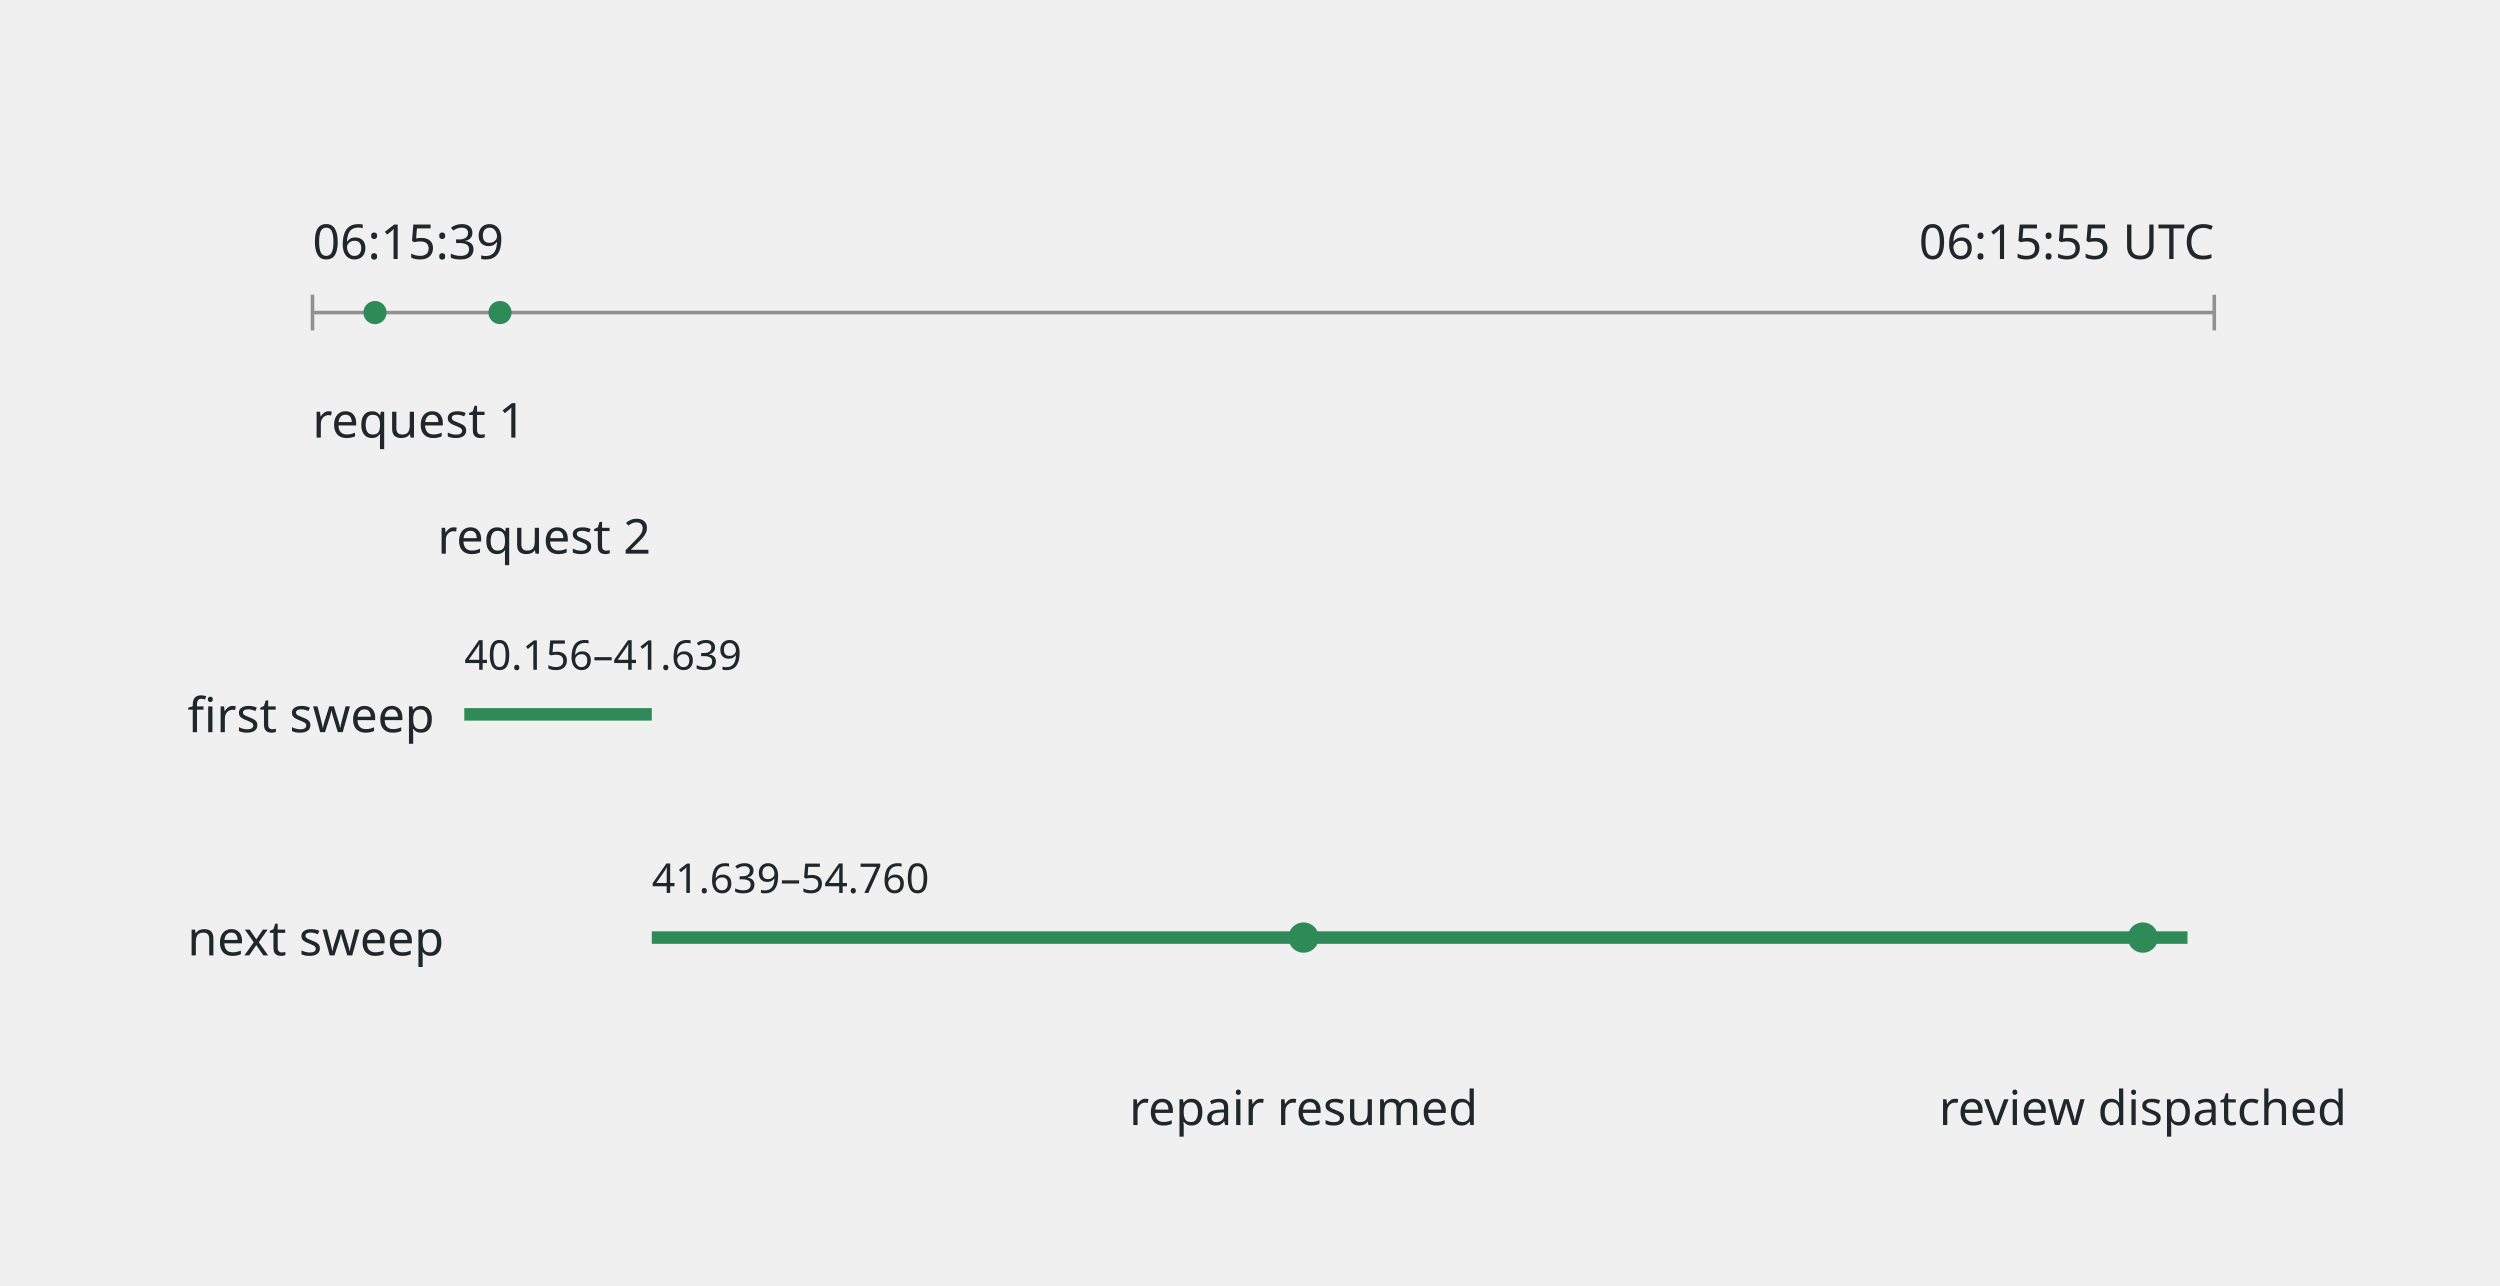
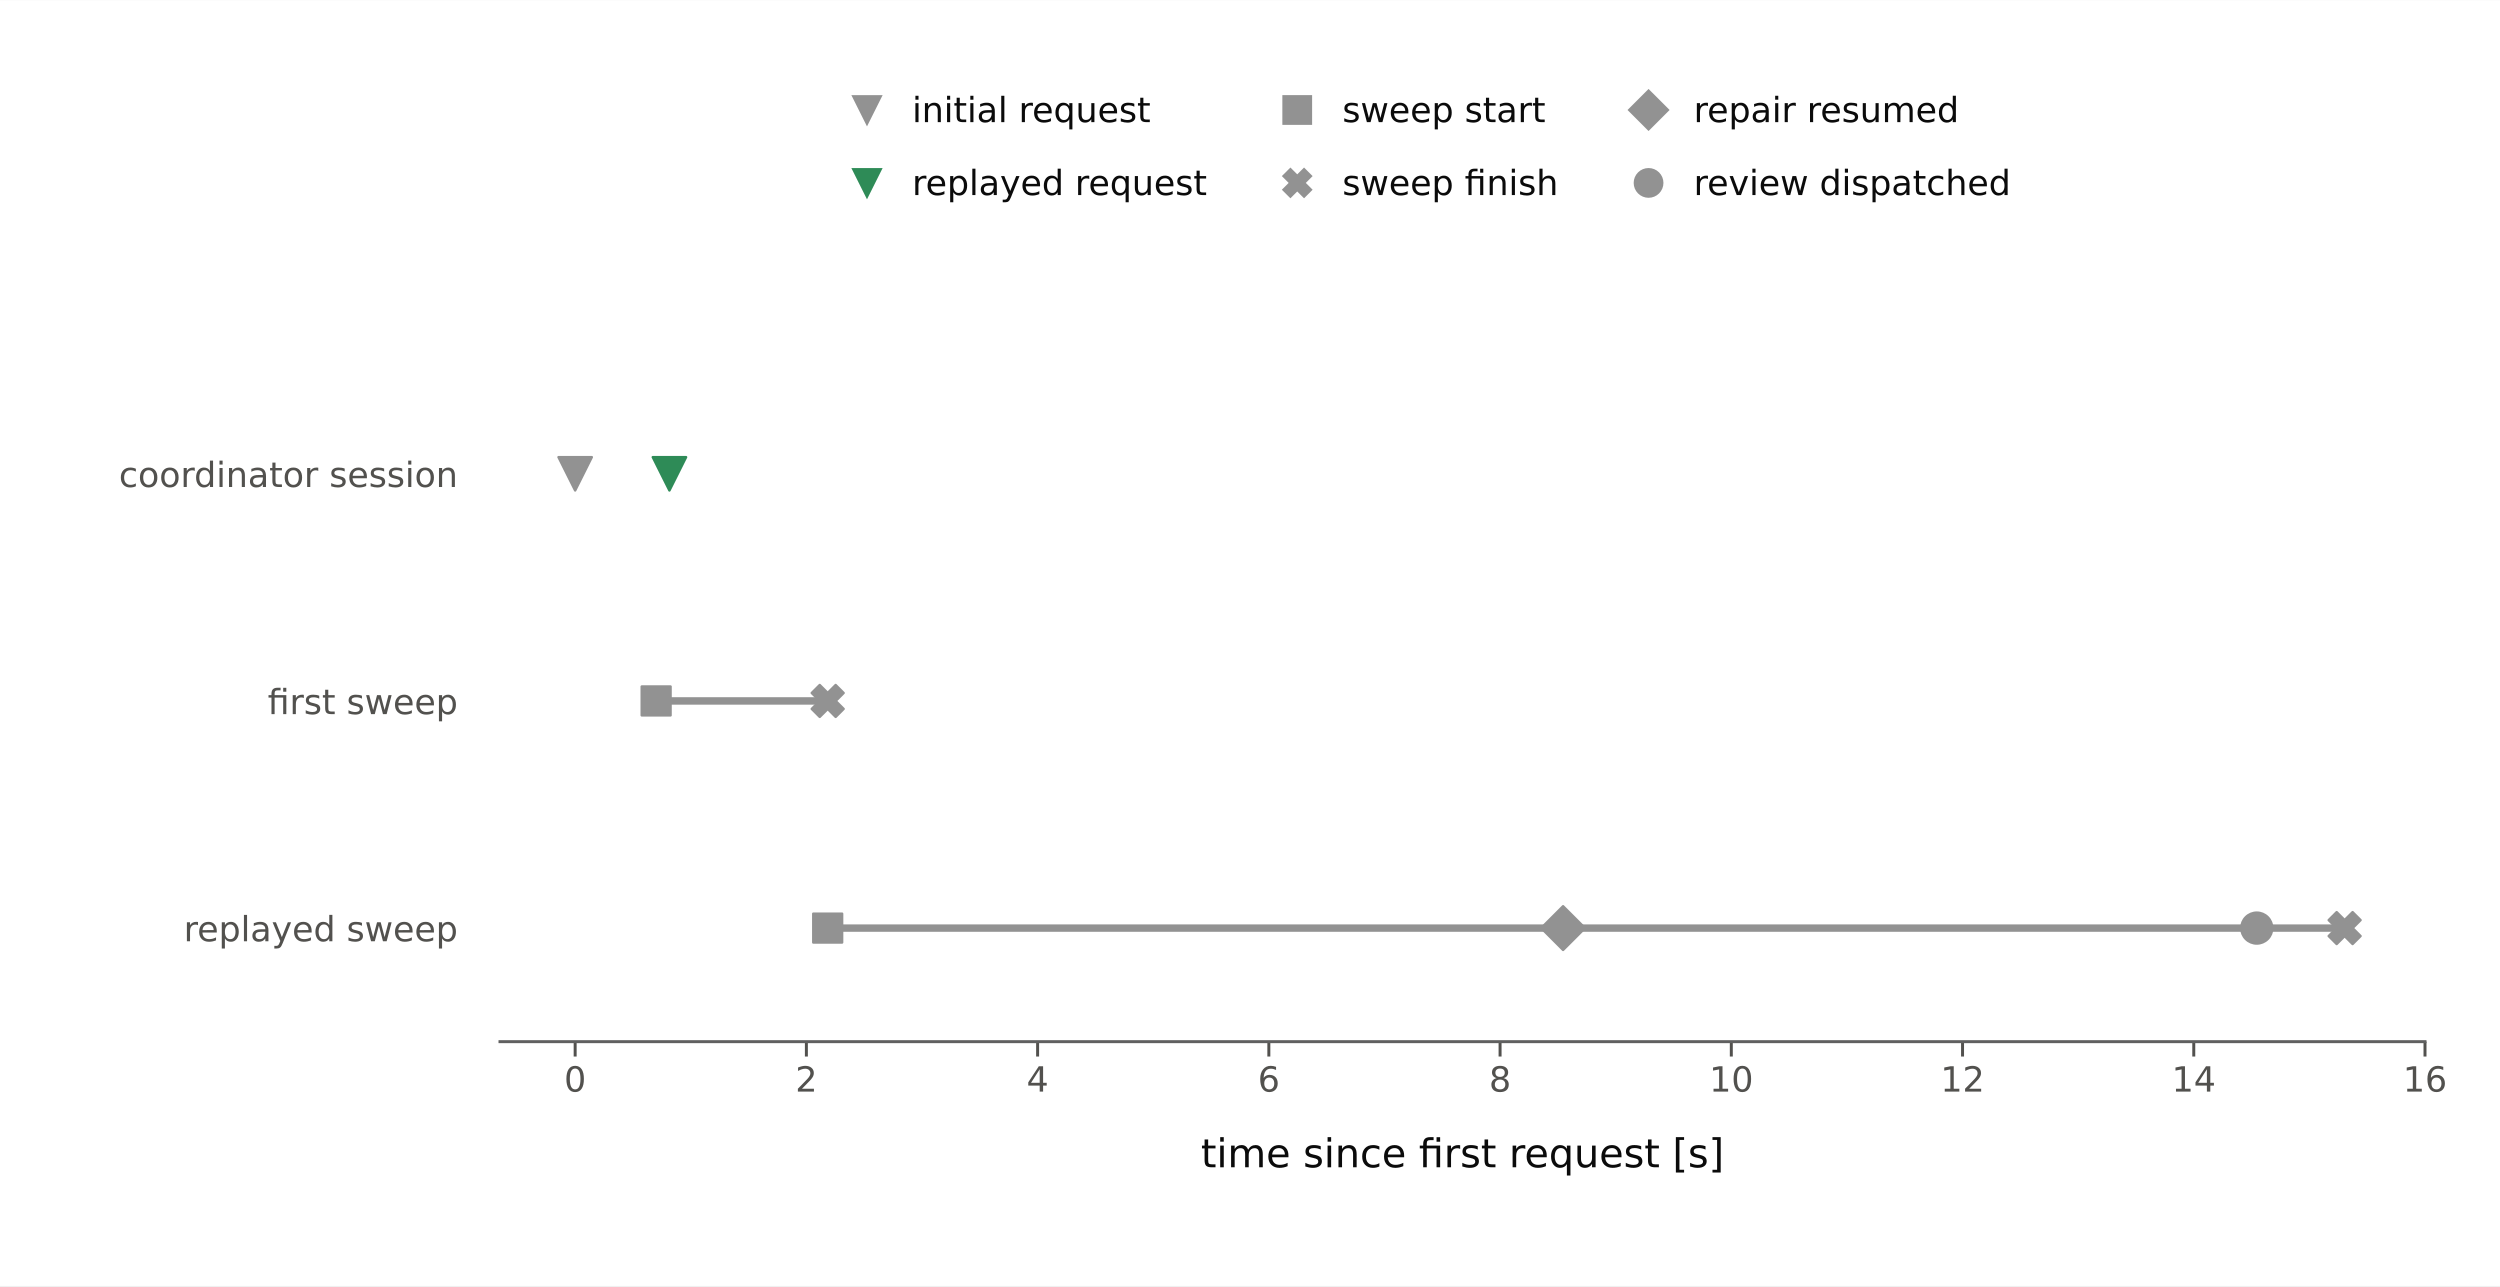
- <svg xmlns="http://www.w3.org/2000/svg" width="35.56cm" height="18.29cm" viewBox="0 0 1400 720" role="img" aria-labelledby="title desc">
-   <g fill="#20272b" font-family="sans-serif" font-size="27">
-     <text x="175" y="145">06:15:39</text>
-     <text x="1240" y="145" text-anchor="end">06:15:55 UTC</text>
-     <text x="175" y="245">request 1</text>
-     <text x="245" y="310">request 2</text>
-     <text x="105" y="410">first sweep</text>
-     <text x="105" y="535">next sweep</text>
-     <text x="730" y="630" text-anchor="middle">repair resumed</text>
-     <text x="1200" y="630" text-anchor="middle">review dispatched</text>
+ <svg xmlns="http://www.w3.org/2000/svg" xmlns:xlink="http://www.w3.org/1999/xlink" width="31.1cm" height="16cm" viewBox="0 0 1008 518.4" version="1.1">
+   <defs>
+     <style type="text/css">*{stroke-linejoin: round; stroke-linecap: butt}</style>
+   </defs>
+   <g id="figure_1">
+     <g id="patch_1">
+       <path d="M 0 518.4 L 1008 518.4 L 1008 0 L 0 0 z" style="fill: #ffffff" />
+     </g>
+     <g id="axes_1">
+       <g id="patch_2">
+         <path d="M 201.6 419.904 L 977.76 419.904 L 977.76 145.152 L 201.6 145.152 z" style="fill: #ffffff" />
+       </g>
+       <g id="line2d_1">
+         <path d="M 264.556 282.528 L 333.724 282.528" clip-path="url(#p5853b2c1b2)" style="fill: none; stroke: #929292; stroke-width: 3; stroke-linecap: square" />
+       </g>
+       <g id="line2d_2">
+         <path d="M 333.725 374.112 L 945.355 374.112" clip-path="url(#p5853b2c1b2)" style="fill: none; stroke: #929292; stroke-width: 3; stroke-linecap: square" />
+       </g>
+       <g id="matplotlib.axis_1">
+         <g id="xtick_1">
+           <g id="line2d_3">
+             <defs>
+               <path id="ma71f9fdb74" d="M 0 0 L 0 6" style="stroke: #52514e; stroke-width: 1.2" />
+             </defs>
+             <g>
+               <use xlink:href="#ma71f9fdb74" x="231.901" y="419.904" style="fill: #52514e; stroke: #52514e; stroke-width: 1.2" />
+             </g>
+           </g>
+           <g id="text_1">
+             <g style="fill: #52514e" transform="translate(227.4468 440.0407) scale(0.14 -0.14)">
+               <defs>
+                 <path id="DejaVuSans-13" d="M 2034 4250 Q 1547 4250 1301 3770 Q 1056 3291 1056 2328 Q 1056 1369 1301 889 Q 1547 409 2034 409 Q 2525 409 2770 889 Q 3016 1369 3016 2328 Q 3016 3291 2770 3770 Q 2525 4250 2034 4250 z M 2034 4750 Q 2819 4750 3233 4129 Q 3647 3509 3647 2328 Q 3647 1150 3233 529 Q 2819 -91 2034 -91 Q 1250 -91 836 529 Q 422 1150 422 2328 Q 422 3509 836 4129 Q 1250 4750 2034 4750 z" transform="scale(0.015625)" />
+               </defs>
+               <use xlink:href="#DejaVuSans-13" />
+             </g>
+           </g>
+         </g>
+         <g id="xtick_2">
+           <g id="line2d_4">
+             <g>
+               <use xlink:href="#ma71f9fdb74" x="325.133" y="419.904" style="fill: #52514e; stroke: #52514e; stroke-width: 1.2" />
+             </g>
+           </g>
+           <g id="text_2">
+             <g style="fill: #52514e" transform="translate(320.6792 440.0407) scale(0.14 -0.14)">
+               <defs>
+                 <path id="DejaVuSans-15" d="M 1228 531 L 3431 531 L 3431 0 L 469 0 L 469 531 Q 828 903 1448 1529 Q 2069 2156 2228 2338 Q 2531 2678 2651 2914 Q 2772 3150 2772 3378 Q 2772 3750 2511 3984 Q 2250 4219 1831 4219 Q 1534 4219 1204 4116 Q 875 4013 500 3803 L 500 4441 Q 881 4594 1212 4672 Q 1544 4750 1819 4750 Q 2544 4750 2975 4387 Q 3406 4025 3406 3419 Q 3406 3131 3298 2873 Q 3191 2616 2906 2266 Q 2828 2175 2409 1742 Q 1991 1309 1228 531 z" transform="scale(0.015625)" />
+               </defs>
+               <use xlink:href="#DejaVuSans-15" />
+             </g>
+           </g>
+         </g>
+         <g id="xtick_3">
+           <g id="line2d_5">
+             <g>
+               <use xlink:href="#ma71f9fdb74" x="418.365" y="419.904" style="fill: #52514e; stroke: #52514e; stroke-width: 1.2" />
+             </g>
+           </g>
+           <g id="text_3">
+             <g style="fill: #52514e" transform="translate(413.9117 440.0407) scale(0.14 -0.14)">
+               <defs>
+                 <path id="DejaVuSans-17" d="M 2419 4116 L 825 1625 L 2419 1625 L 2419 4116 z M 2253 4666 L 3047 4666 L 3047 1625 L 3713 1625 L 3713 1100 L 3047 1100 L 3047 0 L 2419 0 L 2419 1100 L 313 1100 L 313 1709 L 2253 4666 z" transform="scale(0.015625)" />
+               </defs>
+               <use xlink:href="#DejaVuSans-17" />
+             </g>
+           </g>
+         </g>
+         <g id="xtick_4">
+           <g id="line2d_6">
+             <g>
+               <use xlink:href="#ma71f9fdb74" x="511.598" y="419.904" style="fill: #52514e; stroke: #52514e; stroke-width: 1.2" />
+             </g>
+           </g>
+           <g id="text_4">
+             <g style="fill: #52514e" transform="translate(507.1441 440.0407) scale(0.14 -0.14)">
+               <defs>
+                 <path id="DejaVuSans-19" d="M 2113 2584 Q 1688 2584 1439 2293 Q 1191 2003 1191 1497 Q 1191 994 1439 701 Q 1688 409 2113 409 Q 2538 409 2786 701 Q 3034 994 3034 1497 Q 3034 2003 2786 2293 Q 2538 2584 2113 2584 z M 3366 4563 L 3366 3988 Q 3128 4100 2886 4159 Q 2644 4219 2406 4219 Q 1781 4219 1451 3797 Q 1122 3375 1075 2522 Q 1259 2794 1537 2939 Q 1816 3084 2150 3084 Q 2853 3084 3261 2657 Q 3669 2231 3669 1497 Q 3669 778 3244 343 Q 2819 -91 2113 -91 Q 1303 -91 875 529 Q 447 1150 447 2328 Q 447 3434 972 4092 Q 1497 4750 2381 4750 Q 2619 4750 2861 4703 Q 3103 4656 3366 4563 z" transform="scale(0.015625)" />
+               </defs>
+               <use xlink:href="#DejaVuSans-19" />
+             </g>
+           </g>
+         </g>
+         <g id="xtick_5">
+           <g id="line2d_7">
+             <g>
+               <use xlink:href="#ma71f9fdb74" x="604.83" y="419.904" style="fill: #52514e; stroke: #52514e; stroke-width: 1.2" />
+             </g>
+           </g>
+           <g id="text_5">
+             <g style="fill: #52514e" transform="translate(600.3765 440.0407) scale(0.14 -0.14)">
+               <defs>
+                 <path id="DejaVuSans-1b" d="M 2034 2216 Q 1584 2216 1326 1975 Q 1069 1734 1069 1313 Q 1069 891 1326 650 Q 1584 409 2034 409 Q 2484 409 2743 651 Q 3003 894 3003 1313 Q 3003 1734 2745 1975 Q 2488 2216 2034 2216 z M 1403 2484 Q 997 2584 770 2862 Q 544 3141 544 3541 Q 544 4100 942 4425 Q 1341 4750 2034 4750 Q 2731 4750 3128 4425 Q 3525 4100 3525 3541 Q 3525 3141 3298 2862 Q 3072 2584 2669 2484 Q 3125 2378 3379 2068 Q 3634 1759 3634 1313 Q 3634 634 3220 271 Q 2806 -91 2034 -91 Q 1263 -91 848 271 Q 434 634 434 1313 Q 434 1759 690 2068 Q 947 2378 1403 2484 z M 1172 3481 Q 1172 3119 1398 2916 Q 1625 2713 2034 2713 Q 2441 2713 2670 2916 Q 2900 3119 2900 3481 Q 2900 3844 2670 4047 Q 2441 4250 2034 4250 Q 1625 4250 1398 4047 Q 1172 3844 1172 3481 z" transform="scale(0.015625)" />
+               </defs>
+               <use xlink:href="#DejaVuSans-1b" />
+             </g>
+           </g>
+         </g>
+         <g id="xtick_6">
+           <g id="line2d_8">
+             <g>
+               <use xlink:href="#ma71f9fdb74" x="698.063" y="419.904" style="fill: #52514e; stroke: #52514e; stroke-width: 1.2" />
+             </g>
+           </g>
+           <g id="text_6">
+             <g style="fill: #52514e" transform="translate(689.1552 440.0407) scale(0.14 -0.14)">
+               <defs>
+                 <path id="DejaVuSans-14" d="M 794 531 L 1825 531 L 1825 4091 L 703 3866 L 703 4441 L 1819 4666 L 2450 4666 L 2450 531 L 3481 531 L 3481 0 L 794 0 L 794 531 z" transform="scale(0.015625)" />
+               </defs>
+               <use xlink:href="#DejaVuSans-14" />
+               <use xlink:href="#DejaVuSans-13" transform="translate(63.625 0)" />
+             </g>
+           </g>
+         </g>
+         <g id="xtick_7">
+           <g id="line2d_9">
+             <g>
+               <use xlink:href="#ma71f9fdb74" x="791.295" y="419.904" style="fill: #52514e; stroke: #52514e; stroke-width: 1.2" />
+             </g>
+           </g>
+           <g id="text_7">
+             <g style="fill: #52514e" transform="translate(782.3876 440.0407) scale(0.14 -0.14)">
+               <use xlink:href="#DejaVuSans-14" />
+               <use xlink:href="#DejaVuSans-15" transform="translate(63.625 0)" />
+             </g>
+           </g>
+         </g>
+         <g id="xtick_8">
+           <g id="line2d_10">
+             <g>
+               <use xlink:href="#ma71f9fdb74" x="884.528" y="419.904" style="fill: #52514e; stroke: #52514e; stroke-width: 1.2" />
+             </g>
+           </g>
+           <g id="text_8">
+             <g style="fill: #52514e" transform="translate(875.6201 440.0407) scale(0.14 -0.14)">
+               <use xlink:href="#DejaVuSans-14" />
+               <use xlink:href="#DejaVuSans-17" transform="translate(63.625 0)" />
+             </g>
+           </g>
+         </g>
+         <g id="xtick_9">
+           <g id="line2d_11">
+             <g>
+               <use xlink:href="#ma71f9fdb74" x="977.76" y="419.904" style="fill: #52514e; stroke: #52514e; stroke-width: 1.2" />
+             </g>
+           </g>
+           <g id="text_9">
+             <g style="fill: #52514e" transform="translate(968.8525 440.0407) scale(0.14 -0.14)">
+               <use xlink:href="#DejaVuSans-14" />
+               <use xlink:href="#DejaVuSans-19" transform="translate(63.625 0)" />
+             </g>
+           </g>
+         </g>
+         <g id="text_10">
+           <g style="fill: #0b0b0b" transform="translate(484.2038 470.5615) scale(0.16 -0.16)">
+             <defs>
+               <path id="DejaVuSans-57" d="M 1172 4494 L 1172 3500 L 2356 3500 L 2356 3053 L 1172 3053 L 1172 1153 Q 1172 725 1289 603 Q 1406 481 1766 481 L 2356 481 L 2356 0 L 1766 0 Q 1100 0 847 248 Q 594 497 594 1153 L 594 3053 L 172 3053 L 172 3500 L 594 3500 L 594 4494 L 1172 4494 z" transform="scale(0.015625)" />
+               <path id="DejaVuSans-4c" d="M 603 3500 L 1178 3500 L 1178 0 L 603 0 L 603 3500 z M 603 4863 L 1178 4863 L 1178 4134 L 603 4134 L 603 4863 z" transform="scale(0.015625)" />
+               <path id="DejaVuSans-50" d="M 3328 2828 Q 3544 3216 3844 3400 Q 4144 3584 4550 3584 Q 5097 3584 5394 3201 Q 5691 2819 5691 2113 L 5691 0 L 5113 0 L 5113 2094 Q 5113 2597 4934 2840 Q 4756 3084 4391 3084 Q 3944 3084 3684 2787 Q 3425 2491 3425 1978 L 3425 0 L 2847 0 L 2847 2094 Q 2847 2600 2669 2842 Q 2491 3084 2119 3084 Q 1678 3084 1418 2786 Q 1159 2488 1159 1978 L 1159 0 L 581 0 L 581 3500 L 1159 3500 L 1159 2956 Q 1356 3278 1631 3431 Q 1906 3584 2284 3584 Q 2666 3584 2933 3390 Q 3200 3197 3328 2828 z" transform="scale(0.015625)" />
+               <path id="DejaVuSans-48" d="M 3597 1894 L 3597 1613 L 953 1613 Q 991 1019 1311 708 Q 1631 397 2203 397 Q 2534 397 2845 478 Q 3156 559 3463 722 L 3463 178 Q 3153 47 2828 -22 Q 2503 -91 2169 -91 Q 1331 -91 842 396 Q 353 884 353 1716 Q 353 2575 817 3079 Q 1281 3584 2069 3584 Q 2775 3584 3186 3129 Q 3597 2675 3597 1894 z M 3022 2063 Q 3016 2534 2758 2815 Q 2500 3097 2075 3097 Q 1594 3097 1305 2825 Q 1016 2553 972 2059 L 3022 2063 z" transform="scale(0.015625)" />
+               <path id="DejaVuSans-3" transform="scale(0.015625)" />
+               <path id="DejaVuSans-56" d="M 2834 3397 L 2834 2853 Q 2591 2978 2328 3040 Q 2066 3103 1784 3103 Q 1356 3103 1142 2972 Q 928 2841 928 2578 Q 928 2378 1081 2264 Q 1234 2150 1697 2047 L 1894 2003 Q 2506 1872 2764 1633 Q 3022 1394 3022 966 Q 3022 478 2636 193 Q 2250 -91 1575 -91 Q 1294 -91 989 -36 Q 684 19 347 128 L 347 722 Q 666 556 975 473 Q 1284 391 1588 391 Q 1994 391 2212 530 Q 2431 669 2431 922 Q 2431 1156 2273 1281 Q 2116 1406 1581 1522 L 1381 1569 Q 847 1681 609 1914 Q 372 2147 372 2553 Q 372 3047 722 3315 Q 1072 3584 1716 3584 Q 2034 3584 2315 3537 Q 2597 3491 2834 3397 z" transform="scale(0.015625)" />
+               <path id="DejaVuSans-51" d="M 3513 2113 L 3513 0 L 2938 0 L 2938 2094 Q 2938 2591 2744 2837 Q 2550 3084 2163 3084 Q 1697 3084 1428 2787 Q 1159 2491 1159 1978 L 1159 0 L 581 0 L 581 3500 L 1159 3500 L 1159 2956 Q 1366 3272 1645 3428 Q 1925 3584 2291 3584 Q 2894 3584 3203 3211 Q 3513 2838 3513 2113 z" transform="scale(0.015625)" />
+               <path id="DejaVuSans-46" d="M 3122 3366 L 3122 2828 Q 2878 2963 2633 3030 Q 2388 3097 2138 3097 Q 1578 3097 1268 2742 Q 959 2388 959 1747 Q 959 1106 1268 751 Q 1578 397 2138 397 Q 2388 397 2633 464 Q 2878 531 3122 666 L 3122 134 Q 2881 22 2623 -34 Q 2366 -91 2075 -91 Q 1284 -91 818 406 Q 353 903 353 1747 Q 353 2603 823 3093 Q 1294 3584 2113 3584 Q 2378 3584 2631 3529 Q 2884 3475 3122 3366 z" transform="scale(0.015625)" />
+               <path id="DejaVuSans-13af" d="M 3431 3500 L 3431 0 L 2853 0 L 2853 3053 L 1275 3053 L 1275 0 L 697 0 L 697 3053 L 147 3053 L 147 3500 L 697 3500 L 697 3744 Q 697 4316 967 4589 Q 1238 4863 1797 4863 L 2375 4863 L 2375 4384 L 1825 4384 Q 1516 4384 1395 4259 Q 1275 4134 1275 3809 L 1275 3500 L 3431 3500 z M 2853 4856 L 3431 4856 L 3431 4128 L 2853 4128 L 2853 4856 z" transform="scale(0.015625)" />
+               <path id="DejaVuSans-55" d="M 2631 2963 Q 2534 3019 2420 3045 Q 2306 3072 2169 3072 Q 1681 3072 1420 2755 Q 1159 2438 1159 1844 L 1159 0 L 581 0 L 581 3500 L 1159 3500 L 1159 2956 Q 1341 3275 1631 3429 Q 1922 3584 2338 3584 Q 2397 3584 2469 3576 Q 2541 3569 2628 3553 L 2631 2963 z" transform="scale(0.015625)" />
+               <path id="DejaVuSans-54" d="M 947 1747 Q 947 1113 1208 752 Q 1469 391 1925 391 Q 2381 391 2643 752 Q 2906 1113 2906 1747 Q 2906 2381 2643 2742 Q 2381 3103 1925 3103 Q 1469 3103 1208 2742 Q 947 2381 947 1747 z M 2906 525 Q 2725 213 2448 61 Q 2172 -91 1784 -91 Q 1150 -91 751 415 Q 353 922 353 1747 Q 353 2572 751 3078 Q 1150 3584 1784 3584 Q 2172 3584 2448 3432 Q 2725 3281 2906 2969 L 2906 3500 L 3481 3500 L 3481 -1331 L 2906 -1331 L 2906 525 z" transform="scale(0.015625)" />
+               <path id="DejaVuSans-58" d="M 544 1381 L 544 3500 L 1119 3500 L 1119 1403 Q 1119 906 1312 657 Q 1506 409 1894 409 Q 2359 409 2629 706 Q 2900 1003 2900 1516 L 2900 3500 L 3475 3500 L 3475 0 L 2900 0 L 2900 538 Q 2691 219 2414 64 Q 2138 -91 1772 -91 Q 1169 -91 856 284 Q 544 659 544 1381 z M 1991 3584 L 1991 3584 z" transform="scale(0.015625)" />
+               <path id="DejaVuSans-3e" d="M 550 4863 L 1875 4863 L 1875 4416 L 1125 4416 L 1125 -397 L 1875 -397 L 1875 -844 L 550 -844 L 550 4863 z" transform="scale(0.015625)" />
+               <path id="DejaVuSans-40" d="M 1947 4863 L 1947 -844 L 622 -844 L 622 -397 L 1369 -397 L 1369 4416 L 622 4416 L 622 4863 L 1947 4863 z" transform="scale(0.015625)" />
+             </defs>
+             <use xlink:href="#DejaVuSans-57" />
+             <use xlink:href="#DejaVuSans-4c" transform="translate(39.20312 0)" />
+             <use xlink:href="#DejaVuSans-50" transform="translate(66.98438 0)" />
+             <use xlink:href="#DejaVuSans-48" transform="translate(164.3906 0)" />
+             <use xlink:href="#DejaVuSans-3" transform="translate(225.9219 0)" />
+             <use xlink:href="#DejaVuSans-56" transform="translate(257.7031 0)" />
+             <use xlink:href="#DejaVuSans-4c" transform="translate(309.7969 0)" />
+             <use xlink:href="#DejaVuSans-51" transform="translate(337.5781 0)" />
+             <use xlink:href="#DejaVuSans-46" transform="translate(400.9531 0)" />
+             <use xlink:href="#DejaVuSans-48" transform="translate(455.9375 0)" />
+             <use xlink:href="#DejaVuSans-3" transform="translate(517.4688 0)" />
+             <use xlink:href="#DejaVuSans-13af" transform="translate(549.25 0)" />
+             <use xlink:href="#DejaVuSans-55" transform="translate(612.2344 0)" />
+             <use xlink:href="#DejaVuSans-56" transform="translate(653.3438 0)" />
+             <use xlink:href="#DejaVuSans-57" transform="translate(705.4375 0)" />
+             <use xlink:href="#DejaVuSans-3" transform="translate(744.6406 0)" />
+             <use xlink:href="#DejaVuSans-55" transform="translate(776.4219 0)" />
+             <use xlink:href="#DejaVuSans-48" transform="translate(815.3281 0)" />
+             <use xlink:href="#DejaVuSans-54" transform="translate(876.8594 0)" />
+             <use xlink:href="#DejaVuSans-58" transform="translate(940.3438 0)" />
+             <use xlink:href="#DejaVuSans-48" transform="translate(1003.719 0)" />
+             <use xlink:href="#DejaVuSans-56" transform="translate(1065.25 0)" />
+             <use xlink:href="#DejaVuSans-57" transform="translate(1117.344 0)" />
+             <use xlink:href="#DejaVuSans-3" transform="translate(1156.547 0)" />
+             <use xlink:href="#DejaVuSans-3e" transform="translate(1188.328 0)" />
+             <use xlink:href="#DejaVuSans-56" transform="translate(1227.344 0)" />
+             <use xlink:href="#DejaVuSans-40" transform="translate(1279.438 0)" />
+           </g>
+         </g>
+       </g>
+       <g id="matplotlib.axis_2">
+         <g id="ytick_1">
+           <g id="line2d_12" />
+           <g id="text_11">
+             <g style="fill: #52514e" transform="translate(47.94906 196.2629) scale(0.14 -0.14)">
+               <defs>
+                 <path id="DejaVuSans-52" d="M 1959 3097 Q 1497 3097 1228 2736 Q 959 2375 959 1747 Q 959 1119 1226 758 Q 1494 397 1959 397 Q 2419 397 2687 759 Q 2956 1122 2956 1747 Q 2956 2369 2687 2733 Q 2419 3097 1959 3097 z M 1959 3584 Q 2709 3584 3137 3096 Q 3566 2609 3566 1747 Q 3566 888 3137 398 Q 2709 -91 1959 -91 Q 1206 -91 779 398 Q 353 888 353 1747 Q 353 2609 779 3096 Q 1206 3584 1959 3584 z" transform="scale(0.015625)" />
+                 <path id="DejaVuSans-47" d="M 2906 2969 L 2906 4863 L 3481 4863 L 3481 0 L 2906 0 L 2906 525 Q 2725 213 2448 61 Q 2172 -91 1784 -91 Q 1150 -91 751 415 Q 353 922 353 1747 Q 353 2572 751 3078 Q 1150 3584 1784 3584 Q 2172 3584 2448 3432 Q 2725 3281 2906 2969 z M 947 1747 Q 947 1113 1208 752 Q 1469 391 1925 391 Q 2381 391 2643 752 Q 2906 1113 2906 1747 Q 2906 2381 2643 2742 Q 2381 3103 1925 3103 Q 1469 3103 1208 2742 Q 947 2381 947 1747 z" transform="scale(0.015625)" />
+                 <path id="DejaVuSans-44" d="M 2194 1759 Q 1497 1759 1228 1600 Q 959 1441 959 1056 Q 959 750 1161 570 Q 1363 391 1709 391 Q 2188 391 2477 730 Q 2766 1069 2766 1631 L 2766 1759 L 2194 1759 z M 3341 1997 L 3341 0 L 2766 0 L 2766 531 Q 2569 213 2275 61 Q 1981 -91 1556 -91 Q 1019 -91 701 211 Q 384 513 384 1019 Q 384 1609 779 1909 Q 1175 2209 1959 2209 L 2766 2209 L 2766 2266 Q 2766 2663 2505 2880 Q 2244 3097 1772 3097 Q 1472 3097 1187 3025 Q 903 2953 641 2809 L 641 3341 Q 956 3463 1253 3523 Q 1550 3584 1831 3584 Q 2591 3584 2966 3190 Q 3341 2797 3341 1997 z" transform="scale(0.015625)" />
+               </defs>
+               <use xlink:href="#DejaVuSans-46" />
+               <use xlink:href="#DejaVuSans-52" transform="translate(54.98438 0)" />
+               <use xlink:href="#DejaVuSans-52" transform="translate(116.1719 0)" />
+               <use xlink:href="#DejaVuSans-55" transform="translate(177.3594 0)" />
+               <use xlink:href="#DejaVuSans-47" transform="translate(216.7188 0)" />
+               <use xlink:href="#DejaVuSans-4c" transform="translate(280.2031 0)" />
+               <use xlink:href="#DejaVuSans-51" transform="translate(307.9844 0)" />
+               <use xlink:href="#DejaVuSans-44" transform="translate(371.3594 0)" />
+               <use xlink:href="#DejaVuSans-57" transform="translate(432.6406 0)" />
+               <use xlink:href="#DejaVuSans-52" transform="translate(471.8438 0)" />
+               <use xlink:href="#DejaVuSans-55" transform="translate(533.0312 0)" />
+               <use xlink:href="#DejaVuSans-3" transform="translate(574.1406 0)" />
+               <use xlink:href="#DejaVuSans-56" transform="translate(605.9219 0)" />
+               <use xlink:href="#DejaVuSans-48" transform="translate(658.0156 0)" />
+               <use xlink:href="#DejaVuSans-56" transform="translate(719.5469 0)" />
+               <use xlink:href="#DejaVuSans-56" transform="translate(771.6406 0)" />
+               <use xlink:href="#DejaVuSans-4c" transform="translate(823.7344 0)" />
+               <use xlink:href="#DejaVuSans-52" transform="translate(851.5156 0)" />
+               <use xlink:href="#DejaVuSans-51" transform="translate(912.7031 0)" />
+             </g>
+           </g>
+         </g>
+         <g id="ytick_2">
+           <g id="line2d_13" />
+           <g id="text_12">
+             <g style="fill: #52514e" transform="translate(107.9369 287.8469) scale(0.14 -0.14)">
+               <defs>
+                 <path id="DejaVuSans-5a" d="M 269 3500 L 844 3500 L 1563 769 L 2278 3500 L 2956 3500 L 3675 769 L 4391 3500 L 4966 3500 L 4050 0 L 3372 0 L 2619 2869 L 1863 0 L 1184 0 L 269 3500 z" transform="scale(0.015625)" />
+                 <path id="DejaVuSans-53" d="M 1159 525 L 1159 -1331 L 581 -1331 L 581 3500 L 1159 3500 L 1159 2969 Q 1341 3281 1617 3432 Q 1894 3584 2278 3584 Q 2916 3584 3314 3078 Q 3713 2572 3713 1747 Q 3713 922 3314 415 Q 2916 -91 2278 -91 Q 1894 -91 1617 61 Q 1341 213 1159 525 z M 3116 1747 Q 3116 2381 2855 2742 Q 2594 3103 2138 3103 Q 1681 3103 1420 2742 Q 1159 2381 1159 1747 Q 1159 1113 1420 752 Q 1681 391 2138 391 Q 2594 391 2855 752 Q 3116 1113 3116 1747 z" transform="scale(0.015625)" />
+               </defs>
+               <use xlink:href="#DejaVuSans-13af" />
+               <use xlink:href="#DejaVuSans-55" transform="translate(62.98438 0)" />
+               <use xlink:href="#DejaVuSans-56" transform="translate(104.0938 0)" />
+               <use xlink:href="#DejaVuSans-57" transform="translate(156.1875 0)" />
+               <use xlink:href="#DejaVuSans-3" transform="translate(195.3906 0)" />
+               <use xlink:href="#DejaVuSans-56" transform="translate(227.1719 0)" />
+               <use xlink:href="#DejaVuSans-5a" transform="translate(279.2656 0)" />
+               <use xlink:href="#DejaVuSans-48" transform="translate(361.0469 0)" />
+               <use xlink:href="#DejaVuSans-48" transform="translate(422.5781 0)" />
+               <use xlink:href="#DejaVuSans-53" transform="translate(484.1094 0)" />
+             </g>
+           </g>
+         </g>
+         <g id="ytick_3">
+           <g id="line2d_14" />
+           <g id="text_13">
+             <g style="fill: #52514e" transform="translate(74.08531 379.4309) scale(0.14 -0.14)">
+               <defs>
+                 <path id="DejaVuSans-4f" d="M 603 4863 L 1178 4863 L 1178 0 L 603 0 L 603 4863 z" transform="scale(0.015625)" />
+                 <path id="DejaVuSans-5c" d="M 2059 -325 Q 1816 -950 1584 -1140 Q 1353 -1331 966 -1331 L 506 -1331 L 506 -850 L 844 -850 Q 1081 -850 1212 -737 Q 1344 -625 1503 -206 L 1606 56 L 191 3500 L 800 3500 L 1894 763 L 2988 3500 L 3597 3500 L 2059 -325 z" transform="scale(0.015625)" />
+               </defs>
+               <use xlink:href="#DejaVuSans-55" />
+               <use xlink:href="#DejaVuSans-48" transform="translate(38.90625 0)" />
+               <use xlink:href="#DejaVuSans-53" transform="translate(100.4375 0)" />
+               <use xlink:href="#DejaVuSans-4f" transform="translate(163.9219 0)" />
+               <use xlink:href="#DejaVuSans-44" transform="translate(191.7031 0)" />
+               <use xlink:href="#DejaVuSans-5c" transform="translate(252.9844 0)" />
+               <use xlink:href="#DejaVuSans-48" transform="translate(312.1719 0)" />
+               <use xlink:href="#DejaVuSans-47" transform="translate(373.7031 0)" />
+               <use xlink:href="#DejaVuSans-3" transform="translate(437.1875 0)" />
+               <use xlink:href="#DejaVuSans-56" transform="translate(468.9688 0)" />
+               <use xlink:href="#DejaVuSans-5a" transform="translate(521.0625 0)" />
+               <use xlink:href="#DejaVuSans-48" transform="translate(602.8438 0)" />
+               <use xlink:href="#DejaVuSans-48" transform="translate(664.375 0)" />
+               <use xlink:href="#DejaVuSans-53" transform="translate(725.9062 0)" />
+             </g>
+           </g>
+         </g>
+       </g>
+       <g id="patch_3">
+         <path d="M 201.6 419.904 L 977.76 419.904" style="fill: none; stroke: #606060; stroke-width: 1.2; stroke-linejoin: miter; stroke-linecap: square" />
+       </g>
+       <g id="PathCollection_1">
+         <defs>
+           <path id="m403c7b5a2f" d="M -5.809 5.809 L 5.809 5.809 L 5.809 -5.809 L -5.809 -5.809 z" style="stroke: #929292" />
+         </defs>
+         <g clip-path="url(#p5853b2c1b2)">
+           <use xlink:href="#m403c7b5a2f" x="264.556" y="282.528" style="fill: #929292; stroke: #929292" />
+         </g>
+       </g>
+       <g id="PathCollection_2">
+         <g clip-path="url(#p5853b2c1b2)">
+           <use xlink:href="#m403c7b5a2f" x="333.725" y="374.112" style="fill: #929292; stroke: #929292" />
+         </g>
+       </g>
+       <g id="PathCollection_3">
+         <defs>
+           <path id="m7dc85b2b85" d="M -3.211 6.423 L 0 3.211 L 3.211 6.423 L 6.423 3.211 L 3.211 0 L 6.423 -3.211 L 3.211 -6.423 L 0 -3.211 L -3.211 -6.423 L -6.423 -3.211 L -3.211 0 L -6.423 3.211 z" style="stroke: #929292" />
+         </defs>
+         <g clip-path="url(#p5853b2c1b2)">
+           <use xlink:href="#m7dc85b2b85" x="333.724" y="282.528" style="fill: #929292; stroke: #929292" />
+         </g>
+       </g>
+       <g id="PathCollection_4">
+         <g clip-path="url(#p5853b2c1b2)">
+           <use xlink:href="#m7dc85b2b85" x="945.355" y="374.112" style="fill: #929292; stroke: #929292" />
+         </g>
+       </g>
+       <g id="PathCollection_5">
+         <defs>
+           <path id="m9e904fae50" d="M -0 6.708 L 6.708 -6.708 L -6.708 -6.708 z" style="stroke: #929292" />
+         </defs>
+         <g clip-path="url(#p5853b2c1b2)">
+           <use xlink:href="#m9e904fae50" x="231.901" y="190.944" style="fill: #929292; stroke: #929292" />
+         </g>
+       </g>
+       <g id="PathCollection_6">
+         <defs>
+           <path id="mda1b3244d2" d="M -0 6.708 L 6.708 -6.708 L -6.708 -6.708 z" style="stroke: #2e8b57" />
+         </defs>
+         <g clip-path="url(#p5853b2c1b2)">
+           <use xlink:href="#mda1b3244d2" x="269.912" y="190.944" style="fill: #2e8b57; stroke: #2e8b57" />
+         </g>
+       </g>
+       <g id="PathCollection_7">
+         <defs>
+           <path id="m230094f74b" d="M -0 8.803 L 8.803 0 L 0 -8.803 L -8.803 -0 z" style="stroke: #929292" />
+         </defs>
+         <g clip-path="url(#p5853b2c1b2)">
+           <use xlink:href="#m230094f74b" x="630.232" y="374.112" style="fill: #929292; stroke: #929292" />
+         </g>
+       </g>
+       <g id="PathCollection_8">
+         <defs>
+           <path id="m6dd7327c06" d="M 0 6.225 C 1.651 6.225 3.234 5.569 4.402 4.402 C 5.569 3.234 6.225 1.651 6.225 0 C 6.225 -1.651 5.569 -3.234 4.402 -4.402 C 3.234 -5.569 1.651 -6.225 0 -6.225 C -1.651 -6.225 -3.234 -5.569 -4.402 -4.402 C -5.569 -3.234 -6.225 -1.651 -6.225 0 C -6.225 1.651 -5.569 3.234 -4.402 4.402 C -3.234 5.569 -1.651 6.225 0 6.225 z" style="stroke: #929292" />
+         </defs>
+         <g clip-path="url(#p5853b2c1b2)">
+           <use xlink:href="#m6dd7327c06" x="909.929" y="374.112" style="fill: #929292; stroke: #929292" />
+         </g>
+       </g>
+     </g>
+     <g id="legend_1">
+       <g id="line2d_15">
+         <defs>
+           <path id="m3159f00d9c" d="M -0 5.5 L 5.5 -5.5 L -5.5 -5.5 z" style="stroke: #929292; stroke-linejoin: miter" />
+         </defs>
+         <g>
+           <use xlink:href="#m3159f00d9c" x="349.572" y="44.258" style="fill: #929292; stroke: #929292; stroke-linejoin: miter" />
+         </g>
+       </g>
+       <g id="text_14">
+         <g style="fill: #0b0b0b" transform="translate(367.7723 49.15781) scale(0.14 -0.14)">
+           <use xlink:href="#DejaVuSans-4c" />
+           <use xlink:href="#DejaVuSans-51" transform="translate(27.78125 0)" />
+           <use xlink:href="#DejaVuSans-4c" transform="translate(91.15625 0)" />
+           <use xlink:href="#DejaVuSans-57" transform="translate(118.9375 0)" />
+           <use xlink:href="#DejaVuSans-4c" transform="translate(158.1406 0)" />
+           <use xlink:href="#DejaVuSans-44" transform="translate(185.9219 0)" />
+           <use xlink:href="#DejaVuSans-4f" transform="translate(247.2031 0)" />
+           <use xlink:href="#DejaVuSans-3" transform="translate(274.9844 0)" />
+           <use xlink:href="#DejaVuSans-55" transform="translate(306.7656 0)" />
+           <use xlink:href="#DejaVuSans-48" transform="translate(345.6719 0)" />
+           <use xlink:href="#DejaVuSans-54" transform="translate(407.2031 0)" />
+           <use xlink:href="#DejaVuSans-58" transform="translate(470.6875 0)" />
+           <use xlink:href="#DejaVuSans-48" transform="translate(534.0625 0)" />
+           <use xlink:href="#DejaVuSans-56" transform="translate(595.5938 0)" />
+           <use xlink:href="#DejaVuSans-57" transform="translate(647.6875 0)" />
+         </g>
+       </g>
+       <g id="line2d_16">
+         <defs>
+           <path id="m56960c2947" d="M -0 5.5 L 5.5 -5.5 L -5.5 -5.5 z" style="stroke: #2e8b57; stroke-linejoin: miter" />
+         </defs>
+         <g>
+           <use xlink:href="#m56960c2947" x="349.572" y="73.659" style="fill: #2e8b57; stroke: #2e8b57; stroke-linejoin: miter" />
+         </g>
+       </g>
+       <g id="text_15">
+         <g style="fill: #0b0b0b" transform="translate(367.7723 78.55891) scale(0.14 -0.14)">
+           <use xlink:href="#DejaVuSans-55" />
+           <use xlink:href="#DejaVuSans-48" transform="translate(38.90625 0)" />
+           <use xlink:href="#DejaVuSans-53" transform="translate(100.4375 0)" />
+           <use xlink:href="#DejaVuSans-4f" transform="translate(163.9219 0)" />
+           <use xlink:href="#DejaVuSans-44" transform="translate(191.7031 0)" />
+           <use xlink:href="#DejaVuSans-5c" transform="translate(252.9844 0)" />
+           <use xlink:href="#DejaVuSans-48" transform="translate(312.1719 0)" />
+           <use xlink:href="#DejaVuSans-47" transform="translate(373.7031 0)" />
+           <use xlink:href="#DejaVuSans-3" transform="translate(437.1875 0)" />
+           <use xlink:href="#DejaVuSans-55" transform="translate(468.9688 0)" />
+           <use xlink:href="#DejaVuSans-48" transform="translate(507.875 0)" />
+           <use xlink:href="#DejaVuSans-54" transform="translate(569.4062 0)" />
+           <use xlink:href="#DejaVuSans-58" transform="translate(632.8906 0)" />
+           <use xlink:href="#DejaVuSans-48" transform="translate(696.2656 0)" />
+           <use xlink:href="#DejaVuSans-56" transform="translate(757.7969 0)" />
+           <use xlink:href="#DejaVuSans-57" transform="translate(809.8906 0)" />
+         </g>
+       </g>
+       <g id="line2d_17">
+         <defs>
+           <path id="mb674283c42" d="M -5.5 5.5 L 5.5 5.5 L 5.5 -5.5 L -5.5 -5.5 z" style="stroke: #929292; stroke-linejoin: miter" />
+         </defs>
+         <g>
+           <use xlink:href="#mb674283c42" x="523.045" y="44.258" style="fill: #929292; stroke: #929292; stroke-linejoin: miter" />
+         </g>
+       </g>
+       <g id="text_16">
+         <g style="fill: #0b0b0b" transform="translate(541.2455 49.15781) scale(0.14 -0.14)">
+           <use xlink:href="#DejaVuSans-56" />
+           <use xlink:href="#DejaVuSans-5a" transform="translate(52.09375 0)" />
+           <use xlink:href="#DejaVuSans-48" transform="translate(133.875 0)" />
+           <use xlink:href="#DejaVuSans-48" transform="translate(195.4062 0)" />
+           <use xlink:href="#DejaVuSans-53" transform="translate(256.9375 0)" />
+           <use xlink:href="#DejaVuSans-3" transform="translate(320.4219 0)" />
+           <use xlink:href="#DejaVuSans-56" transform="translate(352.2031 0)" />
+           <use xlink:href="#DejaVuSans-57" transform="translate(404.2969 0)" />
+           <use xlink:href="#DejaVuSans-44" transform="translate(443.5 0)" />
+           <use xlink:href="#DejaVuSans-55" transform="translate(504.7812 0)" />
+           <use xlink:href="#DejaVuSans-57" transform="translate(545.8906 0)" />
+         </g>
+       </g>
+       <g id="line2d_18">
+         <defs>
+           <path id="ma6b1c10b08" d="M -2.75 5.5 L 0 2.75 L 2.75 5.5 L 5.5 2.75 L 2.75 0 L 5.5 -2.75 L 2.75 -5.5 L 0 -2.75 L -2.75 -5.5 L -5.5 -2.75 L -2.75 0 L -5.5 2.75 z" style="stroke: #929292; stroke-linejoin: miter" />
+         </defs>
+         <g>
+           <use xlink:href="#ma6b1c10b08" x="523.045" y="73.659" style="fill: #929292; stroke: #929292; stroke-linejoin: miter" />
+         </g>
+       </g>
+       <g id="text_17">
+         <g style="fill: #0b0b0b" transform="translate(541.2455 78.55891) scale(0.14 -0.14)">
+           <defs>
+             <path id="DejaVuSans-4b" d="M 3513 2113 L 3513 0 L 2938 0 L 2938 2094 Q 2938 2591 2744 2837 Q 2550 3084 2163 3084 Q 1697 3084 1428 2787 Q 1159 2491 1159 1978 L 1159 0 L 581 0 L 581 4863 L 1159 4863 L 1159 2956 Q 1366 3272 1645 3428 Q 1925 3584 2291 3584 Q 2894 3584 3203 3211 Q 3513 2838 3513 2113 z" transform="scale(0.015625)" />
+           </defs>
+           <use xlink:href="#DejaVuSans-56" />
+           <use xlink:href="#DejaVuSans-5a" transform="translate(52.09375 0)" />
+           <use xlink:href="#DejaVuSans-48" transform="translate(133.875 0)" />
+           <use xlink:href="#DejaVuSans-48" transform="translate(195.4062 0)" />
+           <use xlink:href="#DejaVuSans-53" transform="translate(256.9375 0)" />
+           <use xlink:href="#DejaVuSans-3" transform="translate(320.4219 0)" />
+           <use xlink:href="#DejaVuSans-13af" transform="translate(352.2031 0)" />
+           <use xlink:href="#DejaVuSans-51" transform="translate(415.1875 0)" />
+           <use xlink:href="#DejaVuSans-4c" transform="translate(478.5625 0)" />
+           <use xlink:href="#DejaVuSans-56" transform="translate(506.3438 0)" />
+           <use xlink:href="#DejaVuSans-4b" transform="translate(558.4375 0)" />
+         </g>
+       </g>
+       <g id="line2d_19">
+         <defs>
+           <path id="md9cede1132" d="M -0 7.778 L 7.778 0 L 0 -7.778 L -7.778 -0 z" style="stroke: #929292; stroke-linejoin: miter" />
+         </defs>
+         <g>
+           <use xlink:href="#md9cede1132" x="664.699" y="44.258" style="fill: #929292; stroke: #929292; stroke-linejoin: miter" />
+         </g>
+       </g>
+       <g id="text_18">
+         <g style="fill: #0b0b0b" transform="translate(682.8992 49.15781) scale(0.14 -0.14)">
+           <use xlink:href="#DejaVuSans-55" />
+           <use xlink:href="#DejaVuSans-48" transform="translate(38.90625 0)" />
+           <use xlink:href="#DejaVuSans-53" transform="translate(100.4375 0)" />
+           <use xlink:href="#DejaVuSans-44" transform="translate(163.9219 0)" />
+           <use xlink:href="#DejaVuSans-4c" transform="translate(225.2031 0)" />
+           <use xlink:href="#DejaVuSans-55" transform="translate(252.9844 0)" />
+           <use xlink:href="#DejaVuSans-3" transform="translate(294.0938 0)" />
+           <use xlink:href="#DejaVuSans-55" transform="translate(325.875 0)" />
+           <use xlink:href="#DejaVuSans-48" transform="translate(364.7812 0)" />
+           <use xlink:href="#DejaVuSans-56" transform="translate(426.3125 0)" />
+           <use xlink:href="#DejaVuSans-58" transform="translate(478.4062 0)" />
+           <use xlink:href="#DejaVuSans-50" transform="translate(541.7812 0)" />
+           <use xlink:href="#DejaVuSans-48" transform="translate(639.1875 0)" />
+           <use xlink:href="#DejaVuSans-47" transform="translate(700.7188 0)" />
+         </g>
+       </g>
+       <g id="line2d_20">
+         <defs>
+           <path id="m58d3ee8a69" d="M 0 5.5 C 1.459 5.5 2.858 4.92 3.889 3.889 C 4.92 2.858 5.5 1.459 5.5 0 C 5.5 -1.459 4.92 -2.858 3.889 -3.889 C 2.858 -4.92 1.459 -5.5 0 -5.5 C -1.459 -5.5 -2.858 -4.92 -3.889 -3.889 C -4.92 -2.858 -5.5 -1.459 -5.5 0 C -5.5 1.459 -4.92 2.858 -3.889 3.889 C -2.858 4.92 -1.459 5.5 0 5.5 z" style="stroke: #929292" />
+         </defs>
+         <g>
+           <use xlink:href="#m58d3ee8a69" x="664.699" y="73.659" style="fill: #929292; stroke: #929292" />
+         </g>
+       </g>
+       <g id="text_19">
+         <g style="fill: #0b0b0b" transform="translate(682.8992 78.55891) scale(0.14 -0.14)">
+           <defs>
+             <path id="DejaVuSans-59" d="M 191 3500 L 800 3500 L 1894 563 L 2988 3500 L 3597 3500 L 2284 0 L 1503 0 L 191 3500 z" transform="scale(0.015625)" />
+           </defs>
+           <use xlink:href="#DejaVuSans-55" />
+           <use xlink:href="#DejaVuSans-48" transform="translate(38.90625 0)" />
+           <use xlink:href="#DejaVuSans-59" transform="translate(100.4375 0)" />
+           <use xlink:href="#DejaVuSans-4c" transform="translate(159.625 0)" />
+           <use xlink:href="#DejaVuSans-48" transform="translate(187.4062 0)" />
+           <use xlink:href="#DejaVuSans-5a" transform="translate(248.9375 0)" />
+           <use xlink:href="#DejaVuSans-3" transform="translate(330.7188 0)" />
+           <use xlink:href="#DejaVuSans-47" transform="translate(362.5 0)" />
+           <use xlink:href="#DejaVuSans-4c" transform="translate(425.9844 0)" />
+           <use xlink:href="#DejaVuSans-56" transform="translate(453.7656 0)" />
+           <use xlink:href="#DejaVuSans-53" transform="translate(505.8594 0)" />
+           <use xlink:href="#DejaVuSans-44" transform="translate(569.3438 0)" />
+           <use xlink:href="#DejaVuSans-57" transform="translate(630.625 0)" />
+           <use xlink:href="#DejaVuSans-46" transform="translate(669.8281 0)" />
+           <use xlink:href="#DejaVuSans-4b" transform="translate(724.8125 0)" />
+           <use xlink:href="#DejaVuSans-48" transform="translate(788.1875 0)" />
+           <use xlink:href="#DejaVuSans-47" transform="translate(849.7188 0)" />
+         </g>
+       </g>
+     </g>
  </g>
-   <g stroke="#929292" stroke-width="2">
-     <path d="M175 175H1240" />
-     <path d="M175 165V185M1240 165V185" />
-   </g>
-   <g fill="#2e8b57" stroke="#2e8b57">
-     <circle cx="210" cy="175" r="6" />
-     <circle cx="280" cy="175" r="6" />
-     <path d="M260 400H365" stroke-width="7" fill="none" />
-     <path d="M365 525H1225" stroke-width="7" fill="none" />
-     <circle cx="730" cy="525" r="8" />
-     <circle cx="1200" cy="525" r="8" />
-   </g>
-   <g fill="#20272b" font-family="sans-serif" font-size="23">
-     <text x="260" y="375">40.156–41.639</text>
-     <text x="365" y="500">41.639–54.760</text>
-   </g>
+   <defs>
+     <clipPath id="p5853b2c1b2">
+       <rect x="201.6" y="145.152" width="776.16" height="274.752" />
+     </clipPath>
+   </defs>
</svg>
